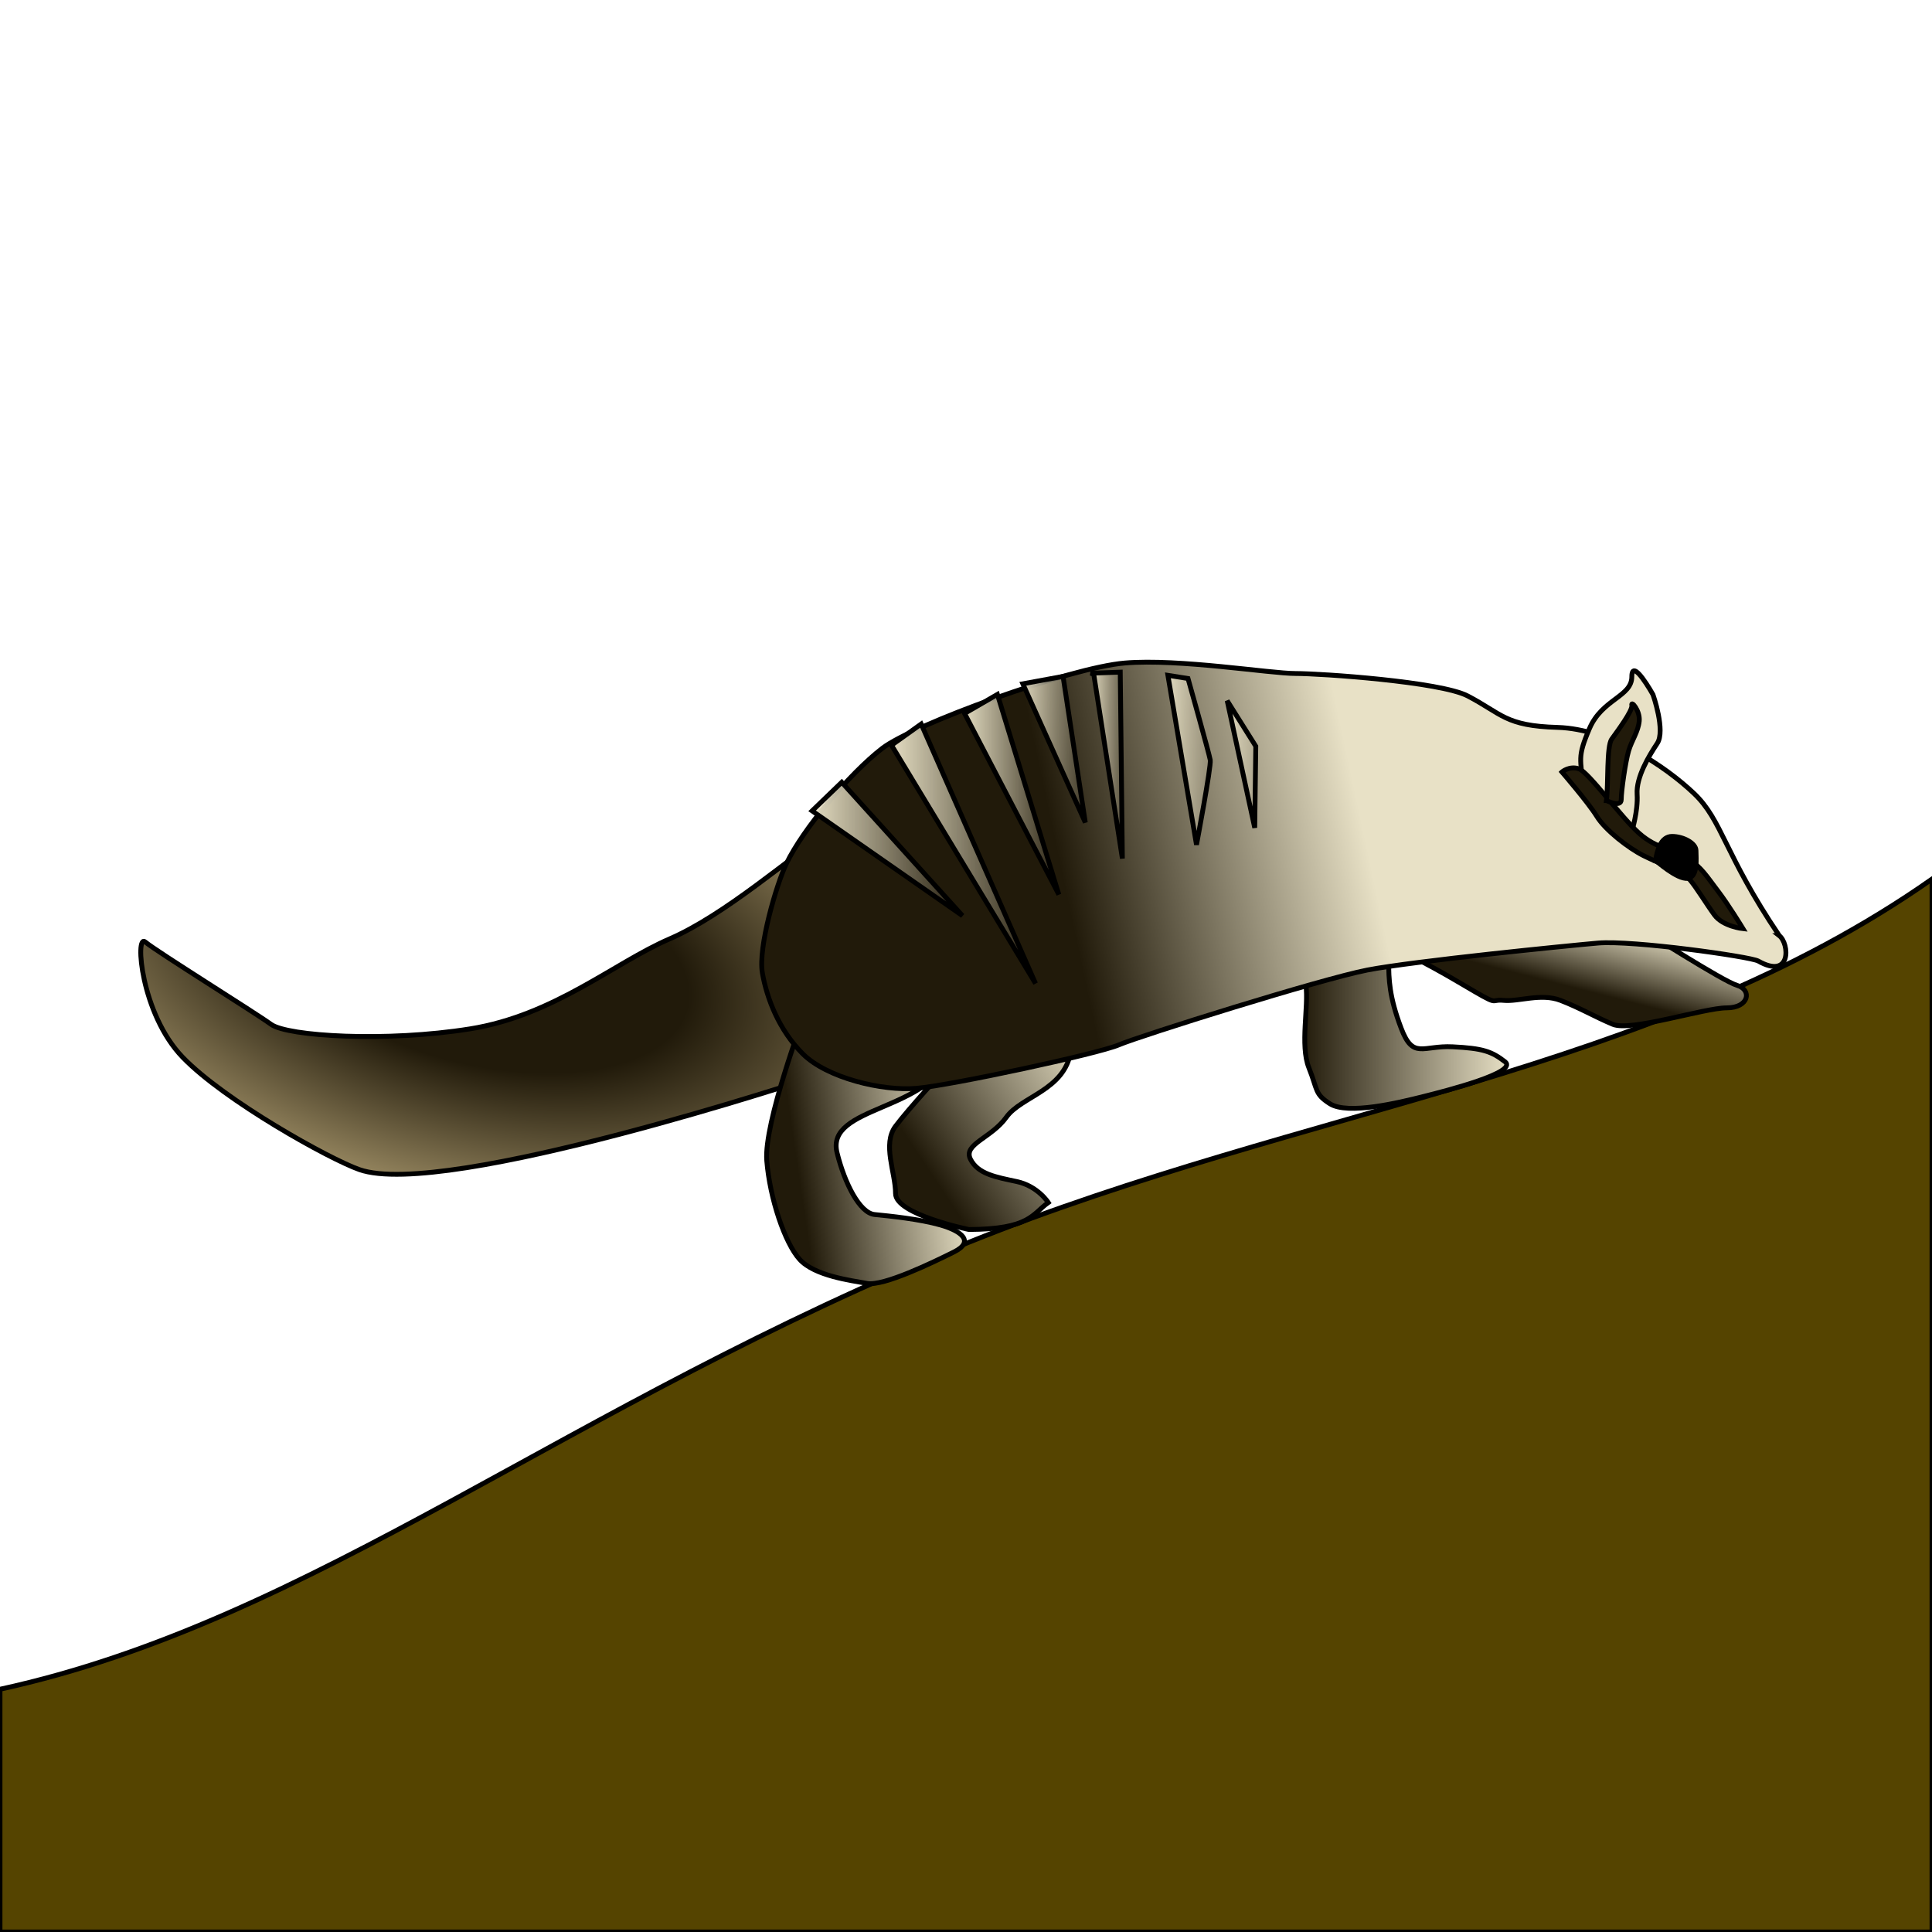
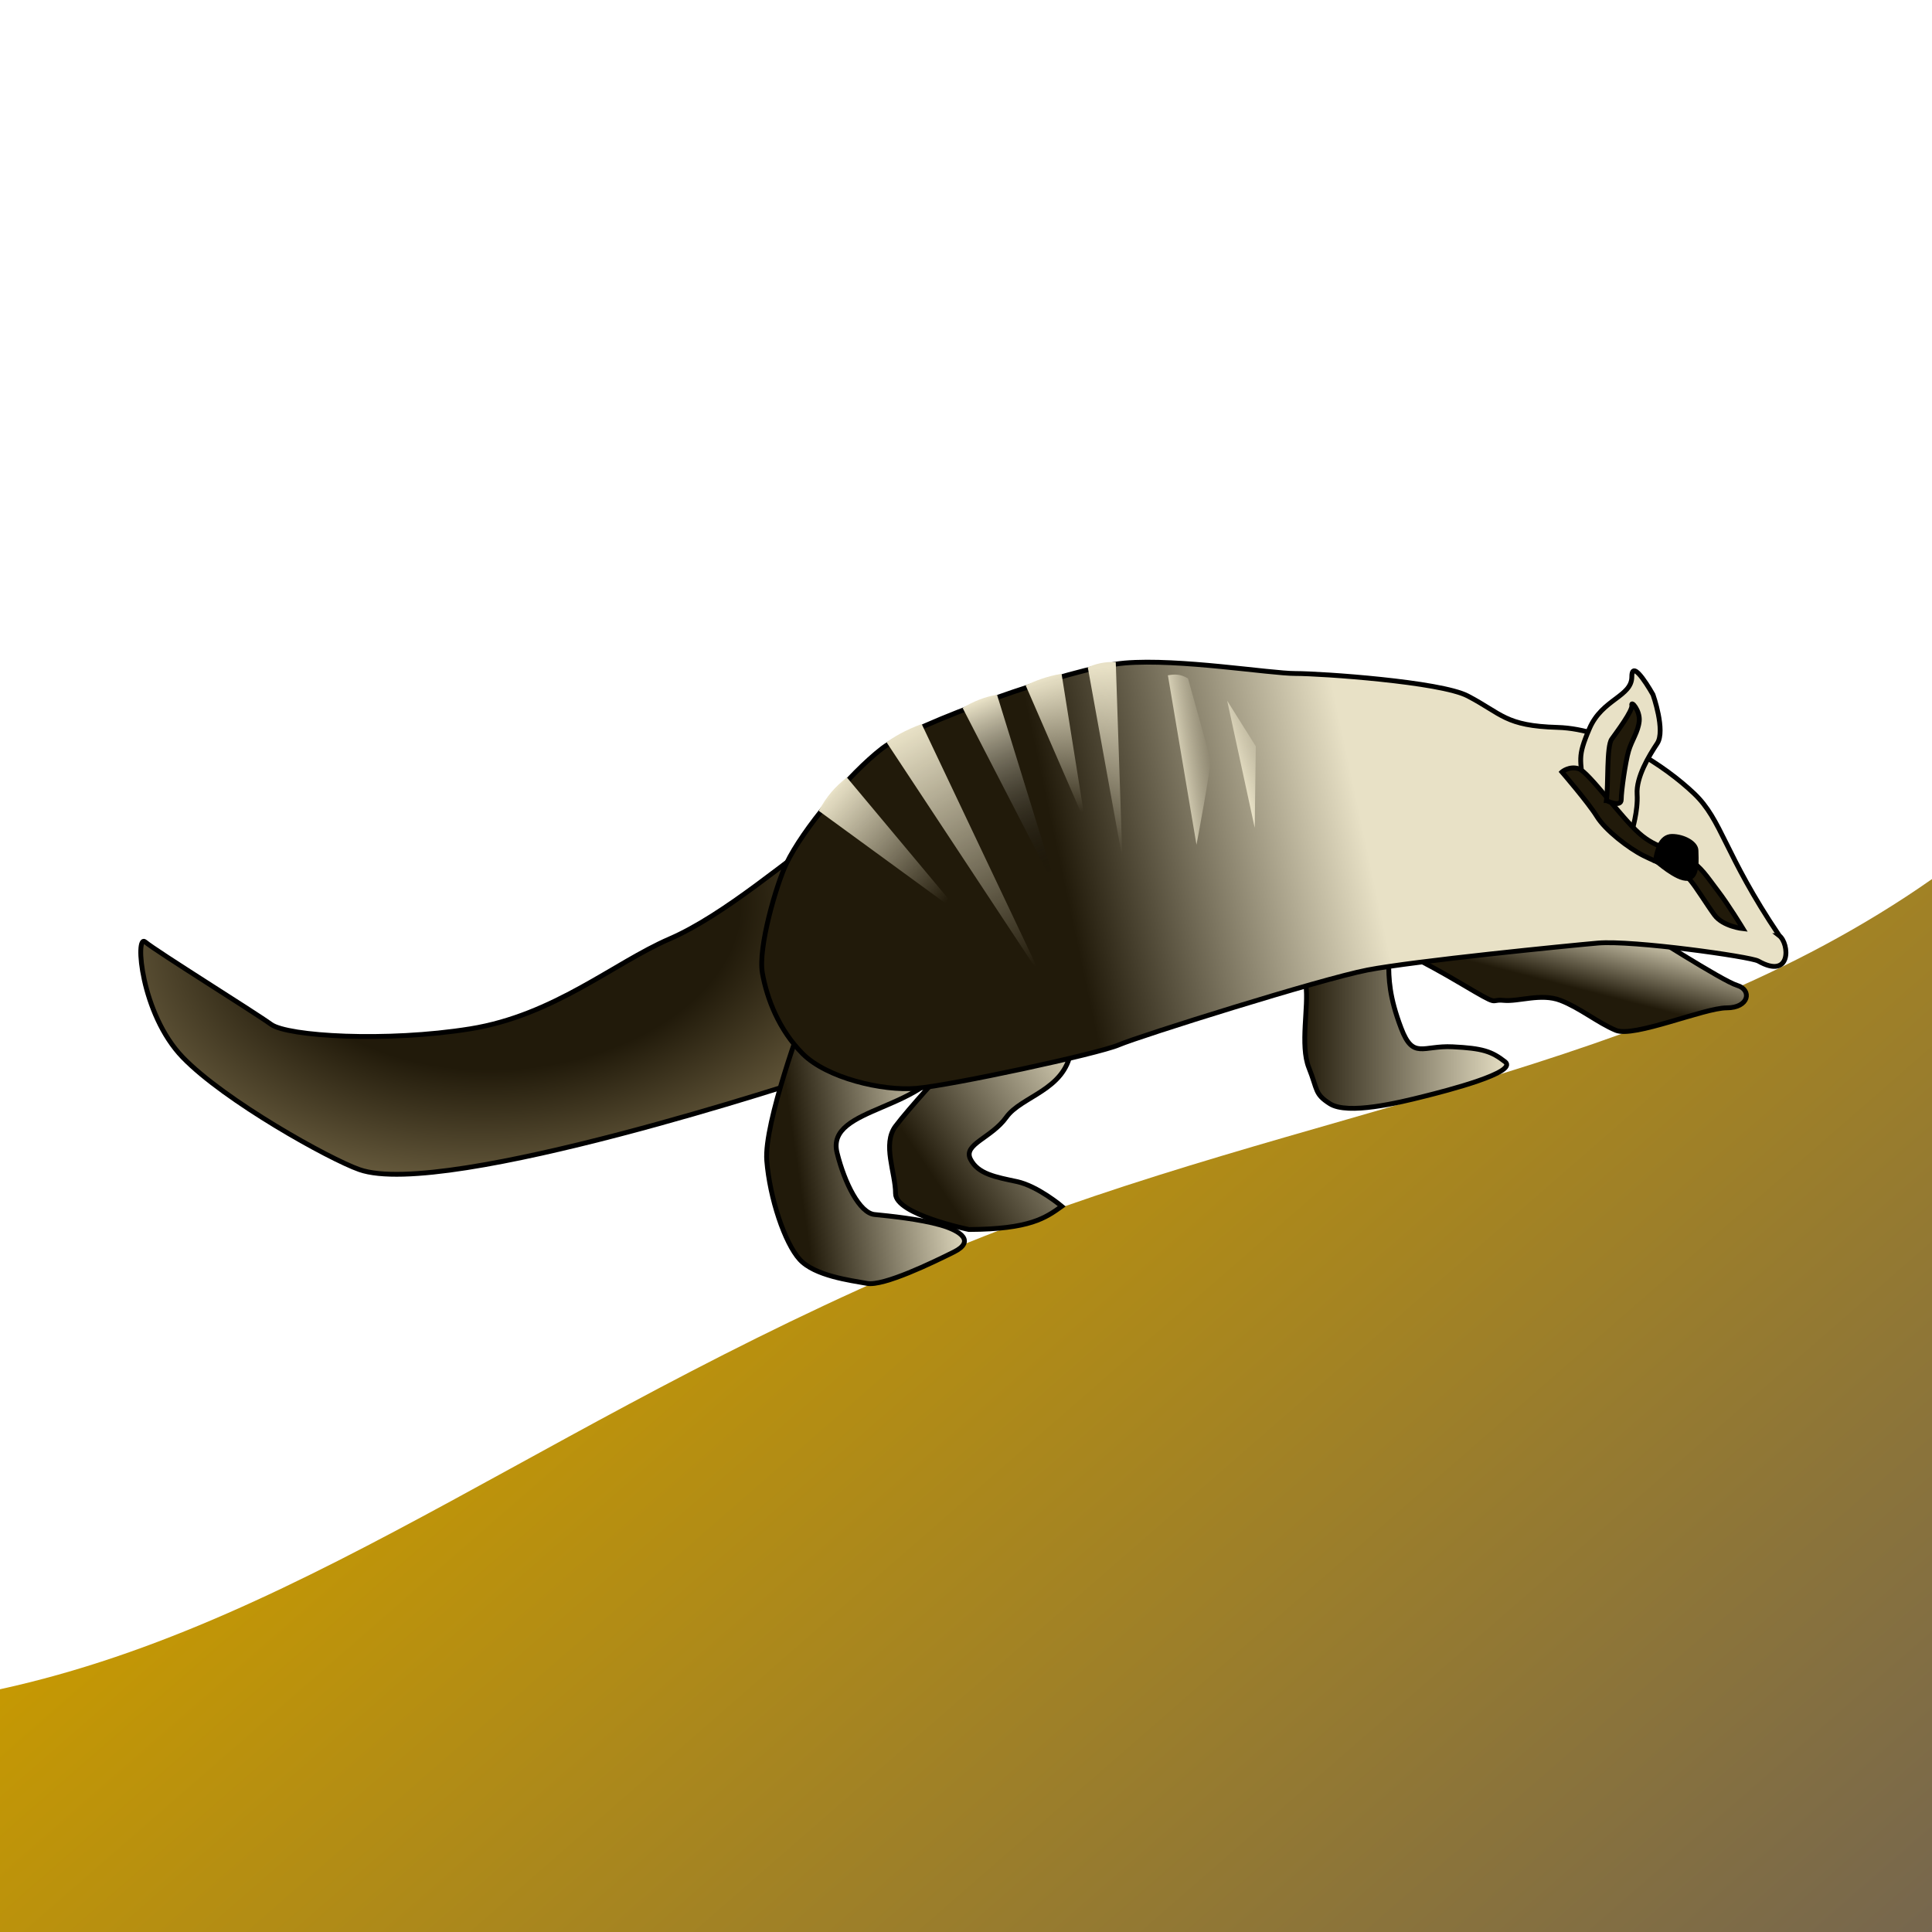
<svg xmlns="http://www.w3.org/2000/svg" xmlns:xlink="http://www.w3.org/1999/xlink" width="400" height="400" viewBox="0 0 400 400" version="1.1" id="svg1" xml:space="preserve">
  <defs id="defs1">
+     <linearGradient id="linearGradient1">
+       <stop style="stop-color:#c89a00;stop-opacity:1;" offset="0" id="stop1" />
+       <stop style="stop-color:#75664f;stop-opacity:1;" offset="1" id="stop2" />
+     </linearGradient>
    <linearGradient id="linearGradient45">
      <stop style="stop-color:#211a0a;stop-opacity:1;" offset="0.278" id="stop46" />
      <stop style="stop-color:#b6a477;stop-opacity:1;" offset="0.726" id="stop48" />
      <stop style="stop-color:#211a0a;stop-opacity:1;" offset="0.726" id="stop47" />
    </linearGradient>
    <linearGradient id="linearGradient38">
      <stop style="stop-color:#211a0a;stop-opacity:1;" offset="0" id="stop38" />
      <stop style="stop-color:#e8e1c6;stop-opacity:1;" offset="1" id="stop39" />
    </linearGradient>
    <linearGradient id="linearGradient36">
      <stop style="stop-color:#211a0a;stop-opacity:1;" offset="0" id="stop36" />
      <stop style="stop-color:#e8e1c6;stop-opacity:1;" offset="1" id="stop37" />
    </linearGradient>
    <linearGradient id="linearGradient34">
      <stop style="stop-color:#211a0a;stop-opacity:1;" offset="0" id="stop34" />
      <stop style="stop-color:#e8e1c6;stop-opacity:1;" offset="1" id="stop35" />
    </linearGradient>
    <linearGradient id="linearGradient29">
      <stop style="stop-color:#e8e1c6;stop-opacity:1;" offset="0" id="stop29" />
      <stop style="stop-color:#e8e1c6;stop-opacity:0;" offset="1" id="stop30" />
    </linearGradient>
    <linearGradient id="linearGradient27">
      <stop style="stop-color:#e8e1c6;stop-opacity:1;" offset="0" id="stop27" />
      <stop style="stop-color:#e8e1c6;stop-opacity:0;" offset="1" id="stop28" />
    </linearGradient>
    <linearGradient id="linearGradient25">
      <stop style="stop-color:#e8e1c6;stop-opacity:1;" offset="0" id="stop25" />
      <stop style="stop-color:#e8e1c6;stop-opacity:0;" offset="1" id="stop26" />
    </linearGradient>
    <linearGradient id="linearGradient23">
      <stop style="stop-color:#e8e1c6;stop-opacity:1;" offset="0" id="stop23" />
      <stop style="stop-color:#e8e1c6;stop-opacity:0;" offset="1" id="stop24" />
    </linearGradient>
    <linearGradient id="linearGradient21">
      <stop style="stop-color:#e8e1c6;stop-opacity:1;" offset="0" id="stop21" />
-       <stop style="stop-color:#e8e1c6;stop-opacity:0;" offset="1" id="stop22" />
+       <stop style="stop-color:#000000;stop-opacity:0.004" offset="1" id="stop22" />
    </linearGradient>
    <linearGradient id="linearGradient19">
      <stop style="stop-color:#e8e1c6;stop-opacity:1;" offset="0" id="stop19" />
      <stop style="stop-color:#e8e1c6;stop-opacity:0;" offset="1" id="stop20" />
    </linearGradient>
    <linearGradient id="linearGradient17">
      <stop style="stop-color:#e8e1c6;stop-opacity:1;" offset="0" id="stop17" />
      <stop style="stop-color:#e8e1c6;stop-opacity:0;" offset="1" id="stop18" />
    </linearGradient>
    <linearGradient id="linearGradient10">
      <stop style="stop-color:#211a0a;stop-opacity:1;" offset="0" id="stop10" />
      <stop style="stop-color:#e8e1c6;stop-opacity:1;" offset="1" id="stop11" />
    </linearGradient>
    <linearGradient xlink:href="#linearGradient10" id="linearGradient11" x1="204.981" y1="114.461" x2="266.551" y2="101.307" gradientUnits="userSpaceOnUse" gradientTransform="translate(16.66886,74.9029)" />
-     <linearGradient xlink:href="#linearGradient17" id="linearGradient18" x1="172.855" y1="182.036" x2="205.143" y2="182.036" gradientUnits="userSpaceOnUse" gradientTransform="translate(-5.504195,-6.415648)" />
-     <linearGradient xlink:href="#linearGradient19" id="linearGradient20" x1="189.415" y1="182.924" x2="220.357" y2="182.924" gradientUnits="userSpaceOnUse" gradientTransform="translate(-5.504195,-6.415648)" />
-     <linearGradient xlink:href="#linearGradient21" id="linearGradient22" x1="204.547" y1="170.64" x2="225.201" y2="170.64" gradientUnits="userSpaceOnUse" gradientTransform="translate(-5.504195,-6.415648)" />
-     <linearGradient xlink:href="#linearGradient23" id="linearGradient24" x1="216.551" y1="161.392" x2="230.699" y2="161.392" gradientUnits="userSpaceOnUse" gradientTransform="translate(-5.504195,-6.415648)" />
-     <linearGradient xlink:href="#linearGradient25" id="linearGradient26" x1="231.142" y1="164.649" x2="238.378" y2="164.649" gradientUnits="userSpaceOnUse" gradientTransform="translate(-5.504195,-6.415648)" />
-     <linearGradient xlink:href="#linearGradient27" id="linearGradient28" x1="246.696" y1="163.519" x2="256.593" y2="163.519" gradientUnits="userSpaceOnUse" gradientTransform="translate(-5.504195,-6.415648)" />
-     <linearGradient xlink:href="#linearGradient29" id="linearGradient30" x1="259.094" y1="164.571" x2="266.004" y2="164.571" gradientUnits="userSpaceOnUse" gradientTransform="translate(-5.504195,-6.415648)" />
+     <linearGradient xlink:href="#linearGradient17" id="linearGradient18" x1="177.196" y1="171.029" x2="201.577" y2="193.043" gradientUnits="userSpaceOnUse" gradientTransform="translate(-5.504195,-6.415648)" />
+     <linearGradient xlink:href="#linearGradient19" id="linearGradient20" x1="192.516" y1="158.275" x2="219.582" y2="206.643" gradientUnits="userSpaceOnUse" gradientTransform="translate(-5.504195,-6.415648)" />
+     <linearGradient xlink:href="#linearGradient21" id="linearGradient22" x1="208.267" y1="151.572" x2="222.721" y2="187.383" gradientUnits="userSpaceOnUse" gradientTransform="translate(-5.504195,-6.415648)" />
+     <linearGradient xlink:href="#linearGradient23" id="linearGradient24" x1="221.318" y1="147.207" x2="229.613" y2="174.53" gradientUnits="userSpaceOnUse" gradientTransform="translate(-5.504195,-6.415648)" />
+     <linearGradient xlink:href="#linearGradient25" id="linearGradient26" x1="233.817" y1="144.612" x2="237.796" y2="183.33" gradientUnits="userSpaceOnUse" gradientTransform="translate(-5.504195,-6.415648)" />
+     <linearGradient xlink:href="#linearGradient27" id="linearGradient28" x1="248.557" y1="164.139" x2="255.973" y2="163.054" gradientUnits="userSpaceOnUse" gradientTransform="translate(-5.504195,-6.415648)" />
+     <linearGradient xlink:href="#linearGradient29" id="linearGradient30" x1="261.574" y1="165.191" x2="268.795" y2="162.866" gradientUnits="userSpaceOnUse" gradientTransform="translate(-5.504195,-6.415648)" />
    <linearGradient xlink:href="#linearGradient34" id="linearGradient35" x1="321.821" y1="203.479" x2="325.684" y2="188.351" gradientUnits="userSpaceOnUse" />
    <linearGradient xlink:href="#linearGradient36" id="linearGradient37" x1="269.633" y1="213.781" x2="312.451" y2="213.781" gradientUnits="userSpaceOnUse" />
    <linearGradient xlink:href="#linearGradient38" id="linearGradient39" x1="196.384" y1="248.473" x2="231.278" y2="225.218" gradientUnits="userSpaceOnUse" />
    <linearGradient xlink:href="#linearGradient10" id="linearGradient50" x1="164.725" y1="239.19" x2="198.307" y2="234.229" gradientUnits="userSpaceOnUse" />
-     <radialGradient xlink:href="#linearGradient45" id="radialGradient50" cx="93.957" cy="188.554" fx="93.957" fy="188.554" r="72.636" gradientTransform="matrix(2.089875,0.4913912,-0.2476283,1.053157,-49.62982,-46.07558)" gradientUnits="userSpaceOnUse" />
+     <radialGradient xlink:href="#linearGradient45" id="radialGradient50" cx="96.068" cy="182.011" fx="96.068" fy="182.011" r="72.636" gradientTransform="matrix(2.383989,-0.2036537,0.1320261,1.54551,-148.0573,-71.74523)" gradientUnits="userSpaceOnUse" />
+     <linearGradient xlink:href="#linearGradient1" id="linearGradient2" x1="194.095" y1="166.358" x2="401.86" y2="404.48" gradientUnits="userSpaceOnUse" />
  </defs>
  <g id="layer2" style="display:inline">
-     <path style="fill:#554400;stroke:#000000;stroke-width:1px;stroke-linecap:butt;stroke-linejoin:miter;stroke-opacity:1;fill-opacity:1" d="M 0,349.742 C 65.043,335.546 117.172,290.859 200.567,257.215 269.699,229.325 342.797,222.125 400,182 V 400 H 0 Z" id="path1" />
+     <path style="fill:url(#linearGradient2);stroke:none;stroke-width:1px;stroke-linecap:butt;stroke-linejoin:miter;stroke-opacity:1;fill-opacity:1" d="M 0,349.742 C 65.043,335.546 117.172,290.859 200.567,257.215 269.699,229.325 342.797,222.125 400,182 V 400 H 0 Z" id="path1" />
  </g>
  <g id="layer3">
    <path style="fill:url(#radialGradient50);stroke:#000000;stroke-width:1px;stroke-linecap:butt;stroke-linejoin:miter;stroke-opacity:1;fill-opacity:1" d="m 168.67,222.93 c 0,0 -76.584,25.425 -94.257,19.223 -6.254,-2.195 -27.905,-14.263 -36.587,-23.254 -8.682,-8.992 -9.922,-25.735 -7.751,-23.874 2.17,1.86 22.634,14.573 26.045,17.053 3.411,2.48 23.874,3.721 41.237,0.93 17.363,-2.79 29.765,-13.642 41.237,-18.603 11.472,-4.961 24.804,-16.743 34.726,-23.564 z" id="path3" />
+     <path style="fill:url(#linearGradient39);stroke:#000000;stroke-width:1px;stroke-linecap:butt;stroke-linejoin:miter;stroke-opacity:1" d="m 221.689,217.659 c -1.24,8.061 -10.232,9.302 -13.332,13.642 -3.101,4.341 -8.992,5.581 -7.441,8.682 1.55,3.101 5.271,3.721 9.612,4.651 4.341,0.93 9.302,5.116 9.302,5.116 -3.357,2.391 -6.552,4.744 -19.223,4.806 0,0 -15.193,-3.101 -15.193,-7.441 0,-4.341 -2.791,-10.232 0,-13.952 2.79,-3.721 10.232,-11.782 10.232,-11.782 z" id="path7" />
    <path style="fill:url(#linearGradient50);stroke:#000000;stroke-width:1px;stroke-linecap:butt;stroke-linejoin:miter;stroke-opacity:1" d="m 196.885,217.659 c -3.872,12.611 -26.136,11.145 -23.564,21.084 1.55,6.201 4.651,12.402 7.751,12.712 3.101,0.31 9.302,0.93 13.642,2.17 4.341,1.24 7.131,3.411 2.79,5.581 -4.341,2.17 -14.573,7.131 -17.983,6.511 -3.411,-0.62 -10.852,-1.55 -13.952,-4.961 -3.101,-3.411 -6.201,-12.712 -6.821,-20.464 -0.62,-7.751 7.751,-30.075 7.751,-30.075 z" id="path4" />
-     <path style="fill:url(#linearGradient35);stroke:#000000;stroke-width:1px;stroke-linecap:butt;stroke-linejoin:miter;stroke-opacity:1" d="m 314.706,178.282 c 0.62,3.721 0.31,6.821 4.651,6.821 4.341,0 12.712,2.79 17.053,5.271 4.341,2.48 20.154,12.712 23.254,13.642 3.101,0.93 2.48,4.651 -2.17,4.651 -4.651,0 -19.844,4.961 -23.564,3.411 -3.721,-1.55 -6.821,-3.411 -10.852,-4.961 -4.031,-1.55 -8.682,0.31 -11.782,0 -3.101,-0.31 -0.31,1.55 -8.682,-3.411 -8.371,-4.961 -13.332,-7.131 -13.332,-7.131 z" id="path5" />
+     <path style="fill:url(#linearGradient35);stroke:#000000;stroke-width:1px;stroke-linecap:butt;stroke-linejoin:miter;stroke-opacity:1" d="m 314.706,178.282 c 0.62,3.721 0.31,6.821 4.651,6.821 4.341,0 12.712,2.79 17.053,5.271 4.341,2.48 20.154,12.712 23.254,13.642 3.101,0.93 2.48,4.651 -2.17,4.651 -4.651,0 -19.223,6.201 -22.944,4.651 -3.721,-1.55 -7.441,-4.651 -11.472,-6.201 -4.031,-1.55 -8.682,0.31 -11.782,0 -3.101,-0.31 -0.31,1.55 -8.682,-3.411 -8.371,-4.961 -13.332,-7.131 -13.332,-7.131 z" id="path5" />
    <path style="fill:url(#linearGradient37);stroke:#000000;stroke-width:1px;stroke-linecap:butt;stroke-linejoin:miter;stroke-opacity:1" d="m 270.368,204.016 c 0.62,4.341 -1.24,12.402 0.62,17.053 1.86,4.651 1.161,5.412 4.341,7.441 3.721,2.374 14.353,-0.235 19.314,-1.475 4.961,-1.24 19.753,-5.036 16.962,-7.207 -2.79,-2.17 -4.651,-2.791 -10.852,-3.101 -6.201,-0.31 -8.174,2.678 -10.655,-3.834 -2.48,-6.511 -2.587,-10.179 -2.587,-13.899 0,-3.721 -17.144,5.021 -17.144,5.021 z" id="path6" />
-     <path style="fill:url(#linearGradient39);stroke:#000000;stroke-width:1px;stroke-linecap:butt;stroke-linejoin:miter;stroke-opacity:1" d="m 221.689,217.659 c -1.24,8.061 -10.232,9.302 -13.332,13.642 -3.101,4.341 -8.992,5.581 -7.441,8.682 1.55,3.101 5.271,3.721 9.612,4.651 4.341,0.93 6.511,4.341 6.511,4.341 -3.357,2.391 -3.762,5.519 -16.433,5.581 0,0 -15.193,-3.101 -15.193,-7.441 0,-4.341 -2.791,-10.232 0,-13.952 2.79,-3.721 10.232,-11.782 10.232,-11.782 z" id="path7" />
    <path style="fill:url(#linearGradient11);stroke:#000000;stroke-width:1px;stroke-linecap:butt;stroke-linejoin:miter;stroke-opacity:1" d="m 368.368,193.7 c -11.472,-17.053 -11.782,-23.874 -17.673,-29.455 -5.891,-5.581 -17.363,-13.332 -28.215,-13.642 -10.852,-0.31 -11.472,-2.79 -18.603,-6.511 -5.667,-2.957 -30.385,-4.651 -35.656,-4.651 -5.271,0 -24.155,-3.111 -35.346,-2.17 -11.468,0.964 -43.831,12.729 -50.229,17.673 -6.821,5.271 -16.433,16.743 -19.844,23.874 -2.042,4.27 -5.891,17.363 -4.961,22.634 0.93,5.271 3.411,11.782 8.371,16.743 4.961,4.961 16.433,7.751 23.564,7.131 7.131,-0.62 37.517,-7.131 41.857,-8.992 4.341,-1.86 41.857,-13.642 51.469,-15.503 9.612,-1.86 41.751,-5.059 47.748,-5.581 7.131,-0.62 31.558,2.802 33.176,3.721 6.897,3.917 6.487,-3.601 4.341,-5.271 z" id="path2" />
-     <path style="fill:url(#linearGradient18);stroke:#000000;stroke-width:1px;stroke-linecap:butt;stroke-linejoin:miter;stroke-opacity:1" d="m 168.136,167.882 6.139,-5.92 24.994,27.625 z" id="path11" />
-     <path style="fill:url(#linearGradient20);stroke:#000000;stroke-width:1px;stroke-linecap:butt;stroke-linejoin:miter;stroke-opacity:1" d="m 184.579,154.289 6.139,-4.385 23.678,53.714 z" id="path12" />
-     <path style="fill:url(#linearGradient22);stroke:#000000;stroke-width:1px;stroke-linecap:butt;stroke-linejoin:miter;stroke-opacity:1" d="m 199.706,147.712 6.797,-3.946 12.716,41.437 z" id="path13" />
-     <path style="fill:url(#linearGradient24);stroke:#000000;stroke-width:1px;stroke-linecap:butt;stroke-linejoin:miter;stroke-opacity:1" d="m 211.765,141.573 8.331,-1.535 4.604,30.255 z" id="path14" />
-     <path style="fill:url(#linearGradient26);stroke:#000000;stroke-width:1px;stroke-linecap:butt;stroke-linejoin:miter;stroke-opacity:1" d="m 226.454,139.6 5.92,38.148 -0.438,-38.587 -6.139,0.219 z" id="path15" />
-     <path style="fill:url(#linearGradient28);stroke:#000000;stroke-width:1px;stroke-linecap:butt;stroke-linejoin:miter;stroke-opacity:1" d="m 241.801,139.819 5.92,35.079 c 0,0 3.069,-16.224 2.85,-17.539 -0.219,-1.315 -4.604,-16.882 -4.604,-16.882 z" id="path16" />
-     <path style="fill:url(#linearGradient30);stroke:#000000;stroke-width:1px;stroke-linecap:butt;stroke-linejoin:miter;stroke-opacity:1" d="m 254.078,145.081 5.7,26.309 0.219,-16.882 z" id="path17" />
+     <path style="fill:url(#linearGradient18);stroke:none;stroke-width:1px;stroke-linecap:butt;stroke-linejoin:miter;stroke-opacity:0" d="m 169.512,167.872 c 1.608,-2.944 3.416,-5.039 5.829,-6.905 l 23.927,28.619 z" id="path11" />
+     <path style="fill:url(#linearGradient20);stroke:none;stroke-width:1px;stroke-linecap:butt;stroke-linejoin:miter;stroke-opacity:0" d="m 183.575,153.714 c 1.177,-0.999 3.932,-2.598 7.252,-3.81 l 24.964,52.629 z" id="path12" />
+     <path style="fill:url(#linearGradient22);stroke:none;stroke-width:1px;stroke-linecap:butt;stroke-linejoin:miter;stroke-opacity:1" d="m 199.296,146.562 c 2.074,-1.253 4.588,-2.314 7.129,-2.719 l 12.794,41.359 z" id="path13" />
+     <path style="fill:url(#linearGradient24);stroke:none;stroke-width:1px;stroke-linecap:butt;stroke-linejoin:miter;stroke-opacity:1" d="m 212.346,141.883 c 2.004,-0.917 4.308,-1.851 7.44,-2.387 l 4.914,30.798 z" id="path14" />
+     <path style="fill:url(#linearGradient26);stroke:none;stroke-width:1px;stroke-linecap:butt;stroke-linejoin:miter;stroke-opacity:1" d="m 225.214,138.166 7.16,39.582 -1.369,-40.679 c -2.228,-0.103 -4.186,0.358 -5.791,1.097 z" id="path15" />
+     <path style="fill:url(#linearGradient28);stroke:none;stroke-width:1px;stroke-linecap:butt;stroke-linejoin:miter;stroke-opacity:1" d="m 241.801,139.819 5.92,35.079 c 0,0 3.069,-16.224 2.85,-17.539 -0.219,-1.315 -4.604,-16.882 -4.604,-16.882 -1.581,-0.987 -2.891,-0.893 -4.166,-0.658 z" id="path16" />
+     <path style="fill:url(#linearGradient30);stroke:none;stroke-width:1px;stroke-linecap:butt;stroke-linejoin:miter;stroke-opacity:1" d="m 254.078,145.081 5.7,26.309 0.219,-16.882 z" id="path17" />
    <path style="fill:#e8e1c6;stroke:#000000;stroke-width:1px;stroke-linecap:butt;stroke-linejoin:miter;stroke-opacity:1;fill-opacity:1" d="m 327.767,163.335 c -0.438,-6.358 -1.315,-6.358 1.315,-12.497 2.631,-6.139 8.77,-6.577 8.77,-10.743 0,-4.166 4.385,3.727 4.385,3.727 0,0 2.631,7.454 0.877,10.085 -1.754,2.631 -4.385,7.016 -4.166,10.524 0.219,3.508 -1.096,7.673 -1.096,7.673 z" id="path32" />
    <path style="fill:#211a0a;stroke:#000000;stroke-width:1px;stroke-linecap:butt;stroke-linejoin:miter;stroke-opacity:1;fill-opacity:1" d="m 323.382,159.828 c 0,0 5.481,6.358 7.235,9.208 1.754,2.85 6.577,6.577 9.647,8.112 3.069,1.535 8.331,3.508 9.647,5.043 1.315,1.535 3.289,4.823 5.043,7.235 1.754,2.412 5.92,2.85 5.92,2.85 0,0 -3.069,-5.043 -5.262,-7.893 -2.192,-2.85 -3.289,-4.823 -6.358,-6.797 -3.069,-1.973 -6.139,-1.754 -9.866,-5.043 -3.727,-3.289 -10.524,-12.716 -12.497,-13.374 -1.973,-0.658 -3.508,0.658 -3.508,0.658 z" id="path31" />
    <path style="fill:#211a0a;stroke:#000000;stroke-width:1px;stroke-linecap:butt;stroke-linejoin:miter;stroke-opacity:1;fill-opacity:1" d="m 332.59,165.747 c 0.438,-3.289 0,-11.181 1.096,-12.716 1.096,-1.535 4.385,-5.92 4.166,-7.016 -0.219,-1.096 1.754,1.096 1.535,3.289 -0.219,2.192 -1.535,3.946 -2.192,6.139 -0.658,2.192 -1.535,8.331 -1.535,10.085 0,1.754 -3.069,0.219 -3.069,0.219 z" id="path33" />
    <path style="fill:#000000;stroke:#000000;stroke-width:1px;stroke-linecap:butt;stroke-linejoin:miter;stroke-opacity:1;fill-opacity:1" d="m 342.766,178.127 c 0.31,-2.015 1.085,-4.961 3.411,-4.961 2.325,0 4.961,1.395 4.961,2.946 0,1.55 0.465,5.426 -1.705,5.736 -2.17,0.31 -6.666,-3.721 -6.666,-3.721 z" id="path34" />
  </g>
</svg>
